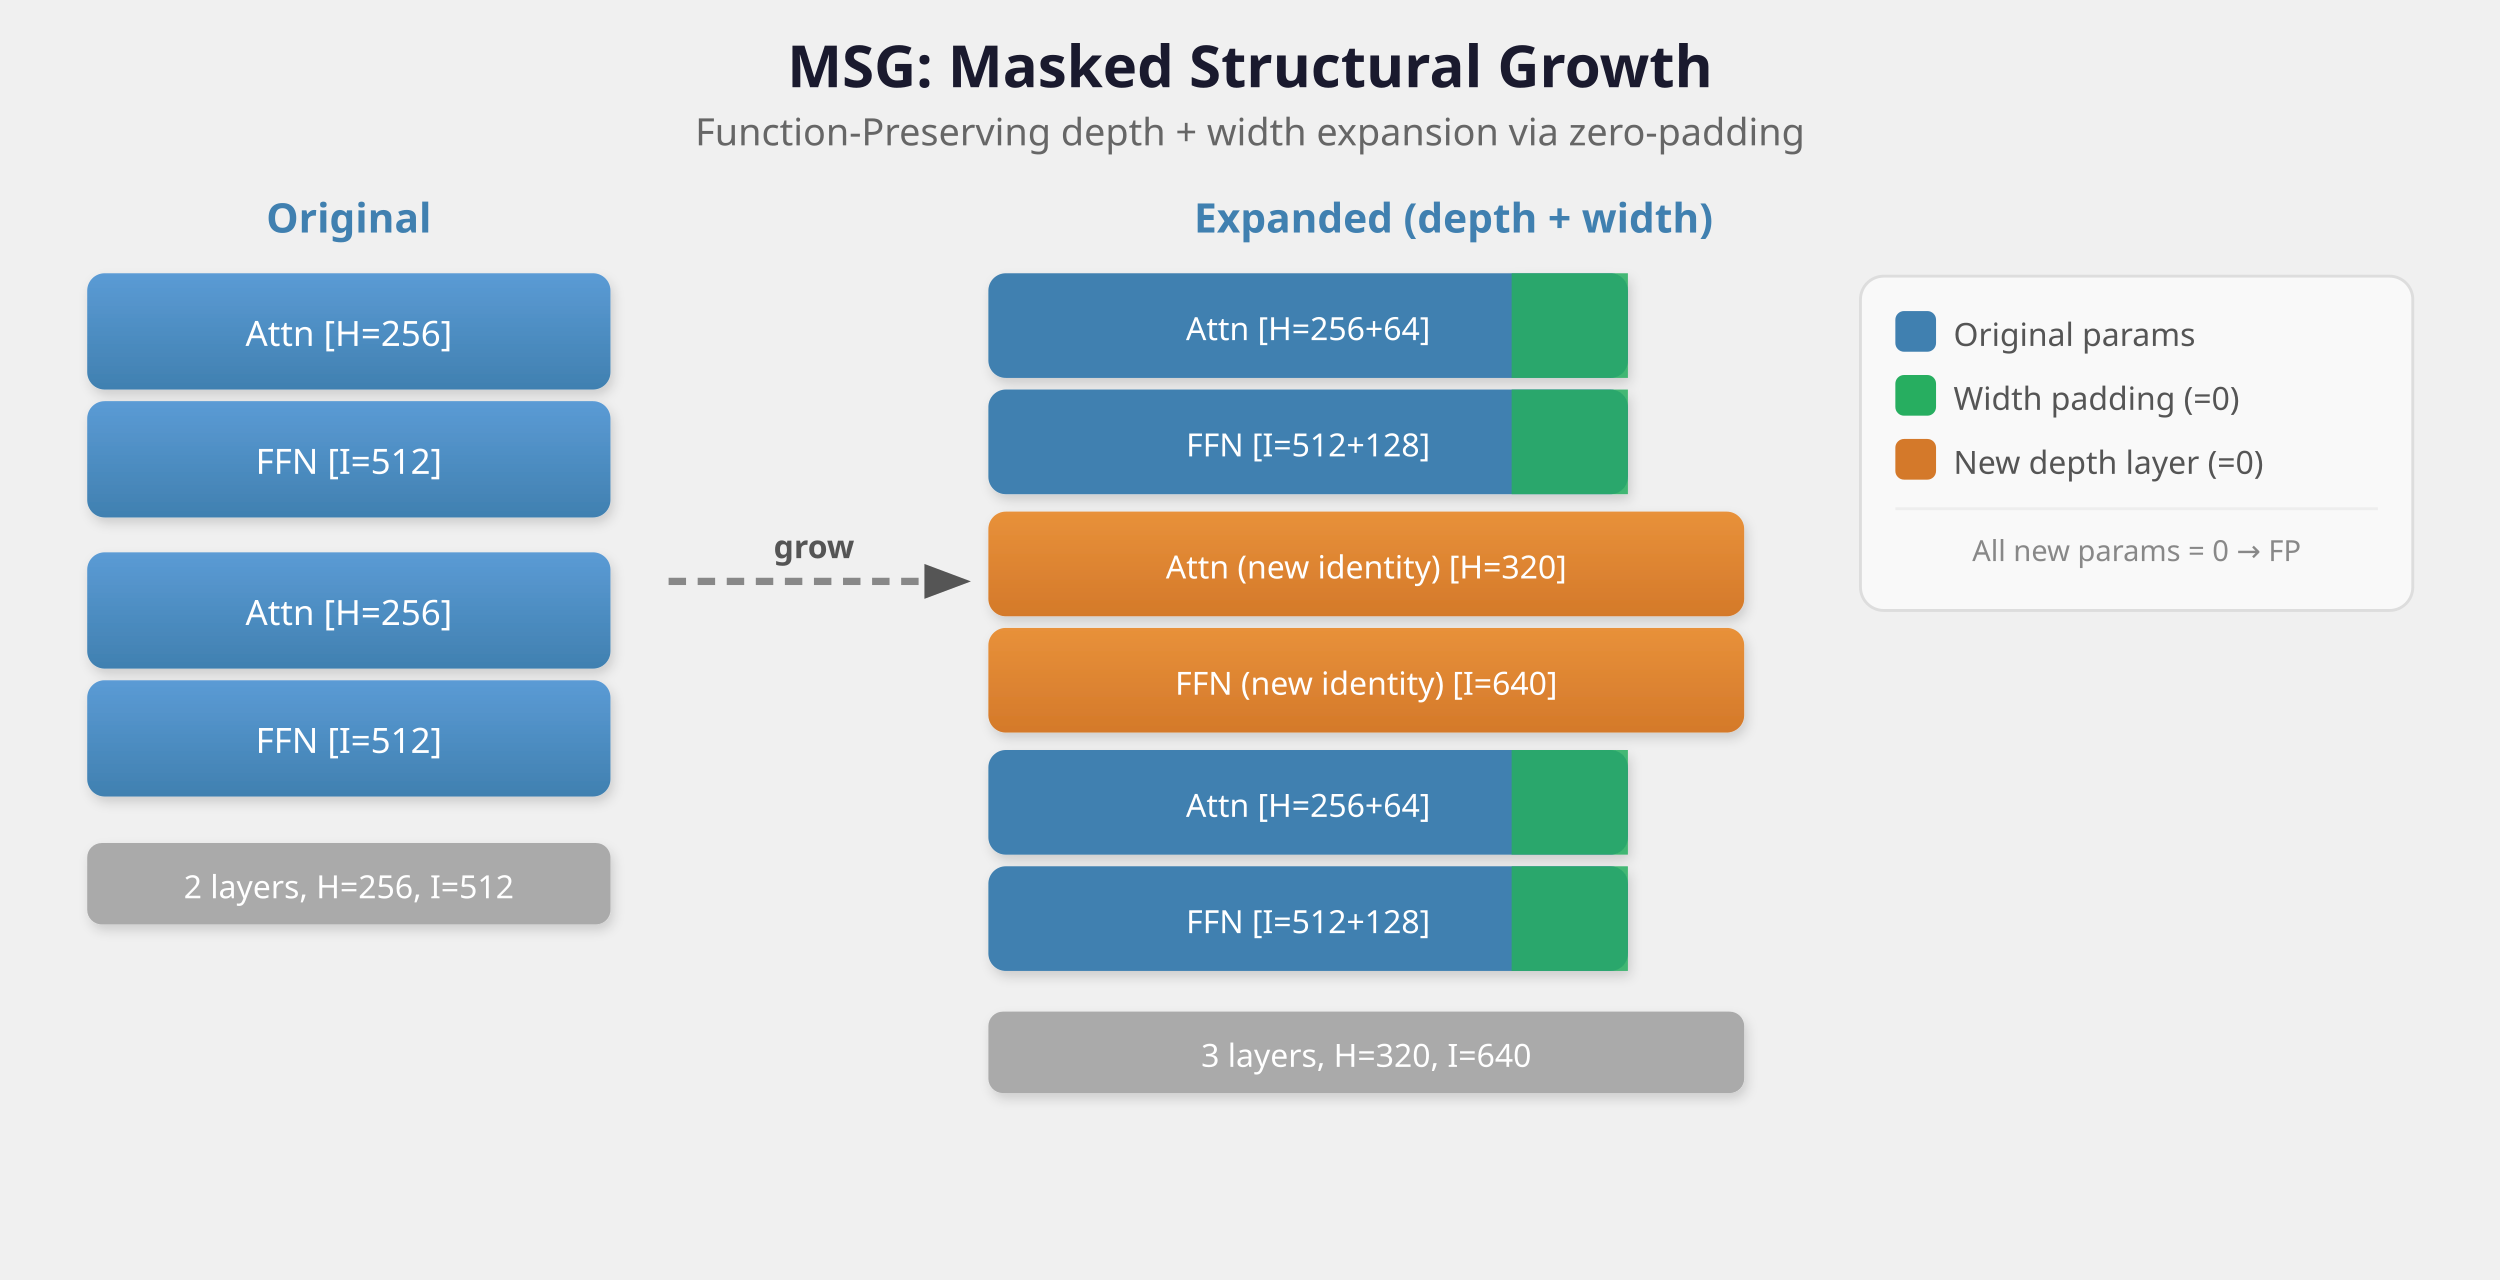
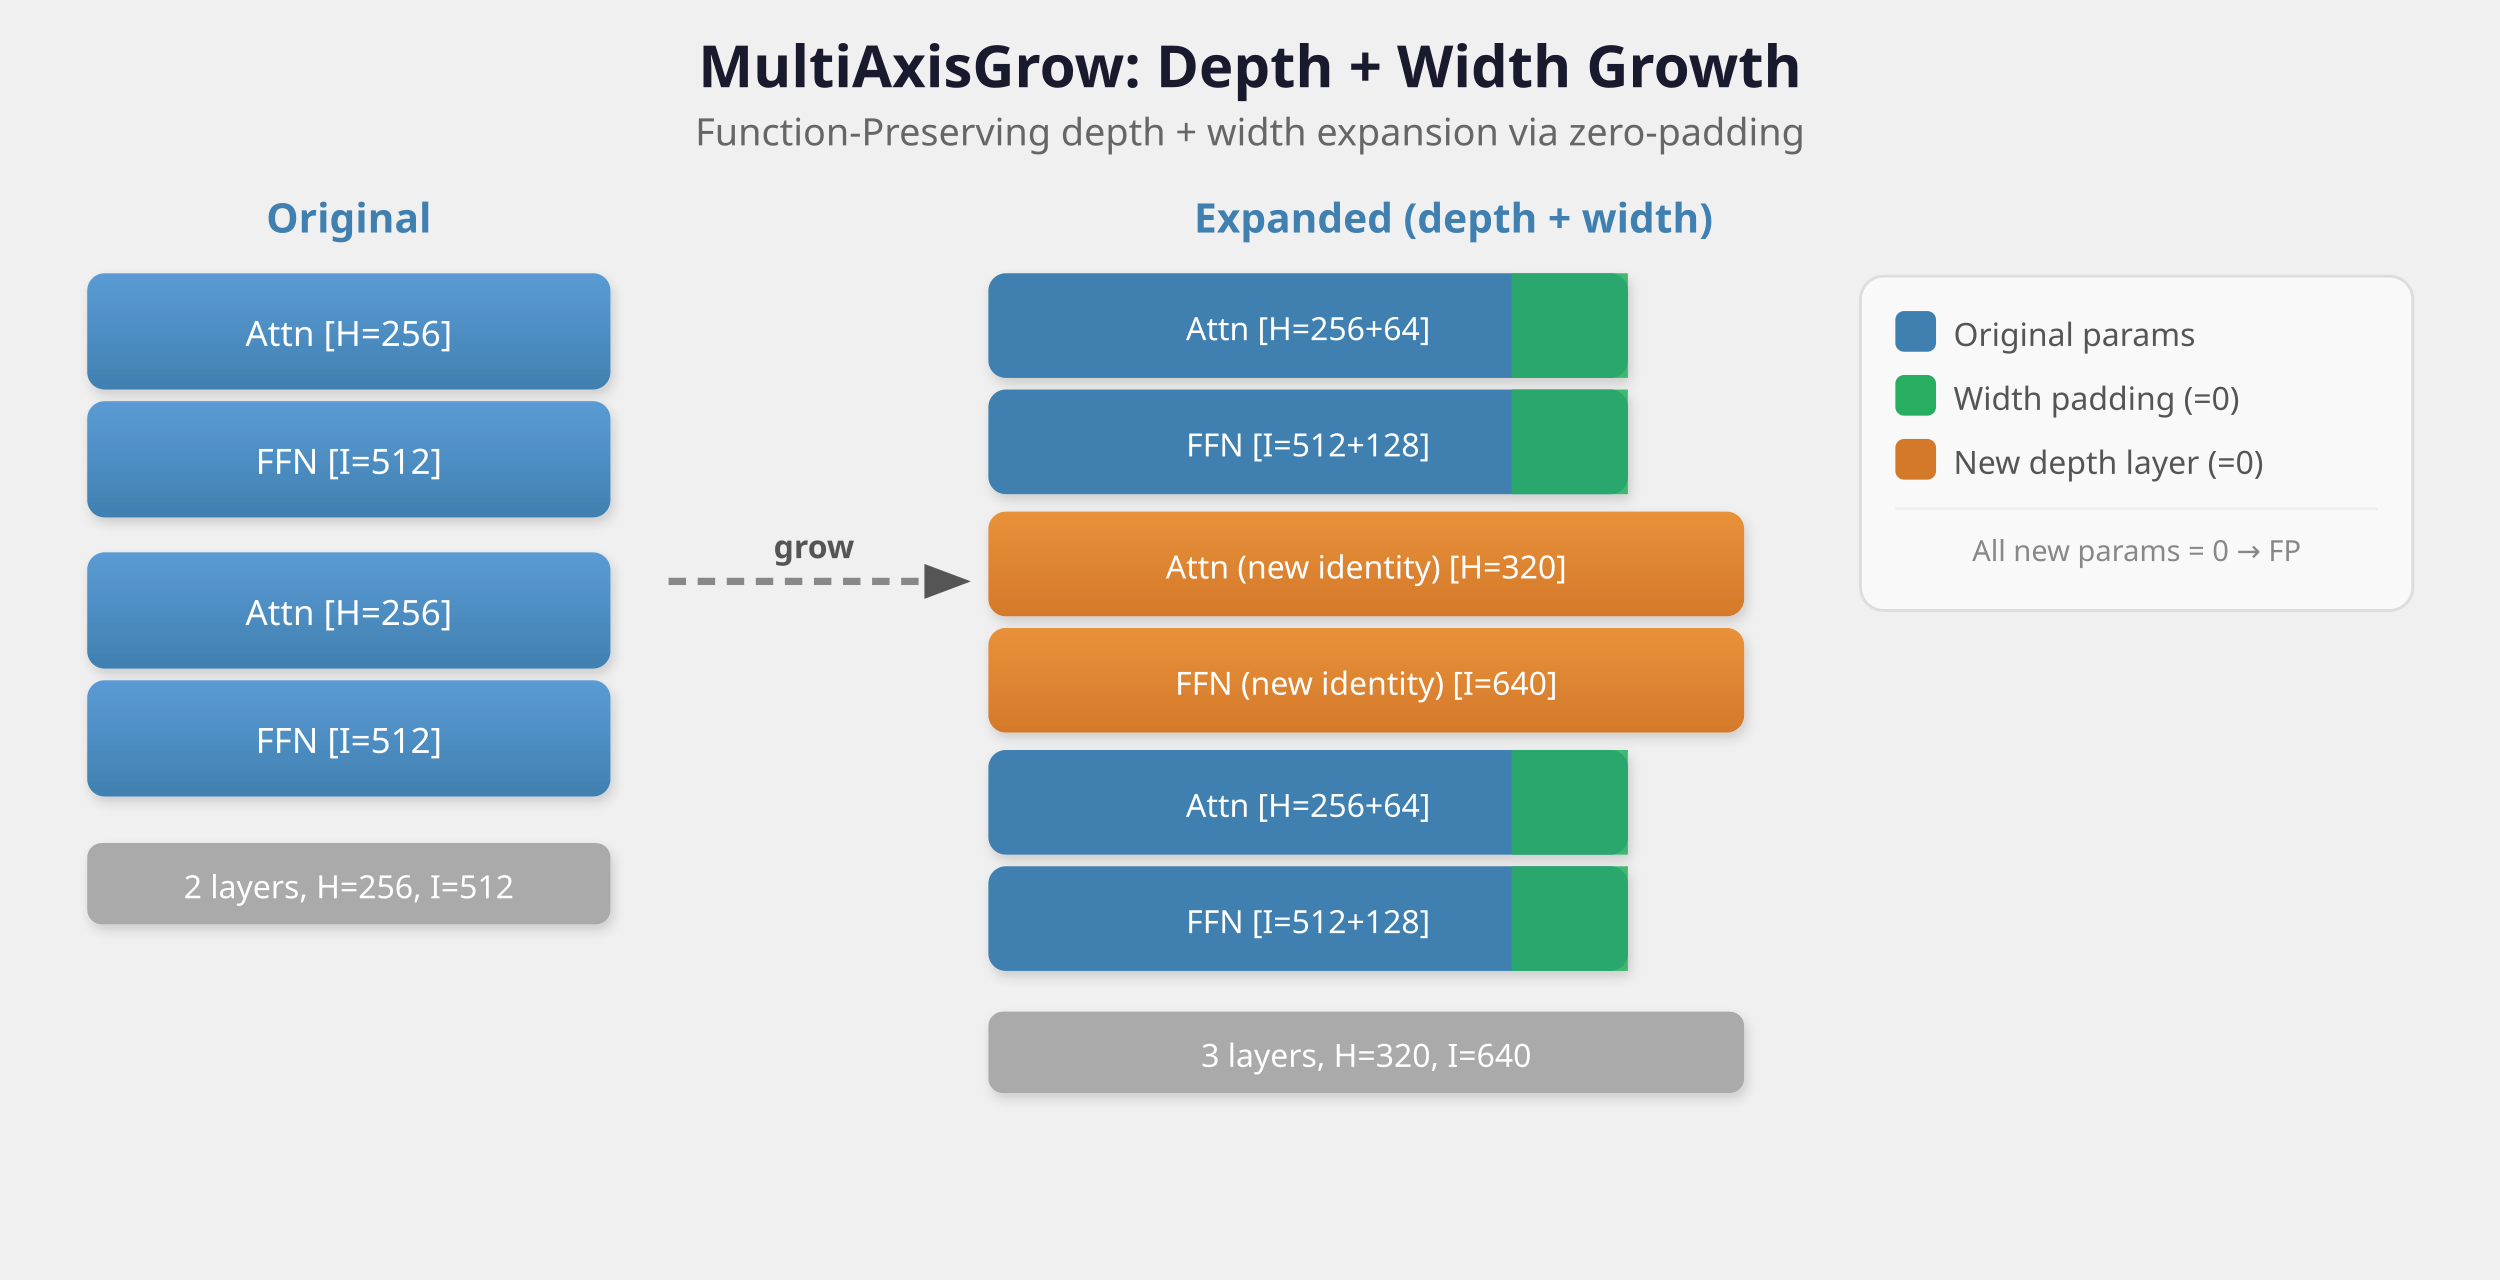
<svg xmlns="http://www.w3.org/2000/svg" viewBox="0 0 860 440" font-family="'Segoe UI',system-ui,sans-serif">
  <defs>
    <linearGradient id="oG2" x1="0" y1="0" x2="0" y2="1">
      <stop offset="0%" stop-color="#5B9BD5" />
      <stop offset="100%" stop-color="#4080B0" />
    </linearGradient>
    <linearGradient id="nG2" x1="0" y1="0" x2="0" y2="1">
      <stop offset="0%" stop-color="#E8913A" />
      <stop offset="100%" stop-color="#D4792A" />
    </linearGradient>
    <linearGradient id="wG" x1="0" y1="0" x2="1" y2="0">
      <stop offset="0%" stop-color="#5B9BD5" />
      <stop offset="70%" stop-color="#5B9BD5" />
      <stop offset="70%" stop-color="#27AE60" />
      <stop offset="100%" stop-color="#27AE60" />
    </linearGradient>
    <filter id="s2">
      <feDropShadow dx="1" dy="2" stdDeviation="2" flood-opacity="0.15" />
    </filter>
  </defs>
-   <text x="430" y="30" text-anchor="middle" font-size="20" font-weight="700" fill="#1a1a2e">MSG: Masked Structural Growth</text>
+   <text x="430" y="30" text-anchor="middle" font-size="20" font-weight="700" fill="#1a1a2e">MultiAxisGrow: Depth + Width Growth</text>
  <text x="430" y="50" text-anchor="middle" font-size="13" fill="#666">Function-Preserving depth + width expansion via zero-padding</text>
  <text x="120" y="80" text-anchor="middle" font-size="14" font-weight="600" fill="#4080B0">Original</text>
  <g filter="url(#s2)">
    <rect x="30" y="94" width="180" height="40" rx="6" fill="url(#oG2)" />
    <text x="120" y="119" text-anchor="middle" font-size="12" fill="#fff">Attn  [H=256]</text>
    <rect x="30" y="138" width="180" height="40" rx="6" fill="url(#oG2)" />
    <text x="120" y="163" text-anchor="middle" font-size="12" fill="#fff">FFN   [I=512]</text>
    <rect x="30" y="190" width="180" height="40" rx="6" fill="url(#oG2)" />
    <text x="120" y="215" text-anchor="middle" font-size="12" fill="#fff">Attn  [H=256]</text>
    <rect x="30" y="234" width="180" height="40" rx="6" fill="url(#oG2)" />
    <text x="120" y="259" text-anchor="middle" font-size="12" fill="#fff">FFN   [I=512]</text>
    <rect x="30" y="290" width="180" height="28" rx="5" fill="#aaa" />
    <text x="120" y="309" text-anchor="middle" font-size="11" fill="#fff">2 layers, H=256, I=512</text>
  </g>
  <line x1="230" y1="200" x2="320" y2="200" stroke="#888" stroke-width="2.5" stroke-dasharray="6,4" />
  <polygon points="318,194 334,200 318,206" fill="#555" />
  <text x="280" y="192" text-anchor="middle" font-size="11" fill="#555" font-weight="600">grow</text>
  <text x="500" y="80" text-anchor="middle" font-size="14" font-weight="600" fill="#4080B0">Expanded (depth + width)</text>
  <g filter="url(#s2)">
    <rect x="340" y="94" width="220" height="36" rx="6" fill="#4080B0" />
    <rect x="520" y="94" width="40" height="36" rx="0 6 6 0" fill="#27AE60" opacity="0.85" />
    <text x="450" y="117" text-anchor="middle" font-size="11" fill="#fff">Attn [H=256+64]</text>
    <rect x="340" y="134" width="220" height="36" rx="6" fill="#4080B0" />
    <rect x="520" y="134" width="40" height="36" rx="0 6 6 0" fill="#27AE60" opacity="0.85" />
    <text x="450" y="157" text-anchor="middle" font-size="11" fill="#fff">FFN  [I=512+128]</text>
    <rect x="340" y="176" width="260" height="36" rx="6" fill="url(#nG2)" />
    <text x="470" y="199" text-anchor="middle" font-size="11" fill="#fff">Attn (new identity) [H=320]</text>
    <rect x="340" y="216" width="260" height="36" rx="6" fill="url(#nG2)" />
    <text x="470" y="239" text-anchor="middle" font-size="11" fill="#fff">FFN  (new identity) [I=640]</text>
    <rect x="340" y="258" width="220" height="36" rx="6" fill="#4080B0" />
    <rect x="520" y="258" width="40" height="36" rx="0 6 6 0" fill="#27AE60" opacity="0.85" />
    <text x="450" y="281" text-anchor="middle" font-size="11" fill="#fff">Attn [H=256+64]</text>
    <rect x="340" y="298" width="220" height="36" rx="6" fill="#4080B0" />
    <rect x="520" y="298" width="40" height="36" rx="0 6 6 0" fill="#27AE60" opacity="0.85" />
    <text x="450" y="321" text-anchor="middle" font-size="11" fill="#fff">FFN  [I=512+128]</text>
    <rect x="340" y="348" width="260" height="28" rx="5" fill="#aaa" />
    <text x="470" y="367" text-anchor="middle" font-size="11" fill="#fff">3 layers, H=320, I=640</text>
  </g>
  <g transform="translate(640, 95)">
    <rect width="190" height="115" rx="8" fill="#F9F9F9" stroke="#ddd" stroke-width="1" />
    <rect x="12" y="12" width="14" height="14" rx="3" fill="#4080B0" />
    <text x="32" y="24" font-size="11" fill="#555">Original params</text>
    <rect x="12" y="34" width="14" height="14" rx="3" fill="#27AE60" />
    <text x="32" y="46" font-size="11" fill="#555">Width padding (=0)</text>
    <rect x="12" y="56" width="14" height="14" rx="3" fill="#D4792A" />
    <text x="32" y="68" font-size="11" fill="#555">New depth layer (=0)</text>
    <line x1="12" y1="80" x2="178" y2="80" stroke="#eee" />
    <text x="95" y="98" text-anchor="middle" font-size="10" fill="#888">All new params = 0 → FP</text>
  </g>
</svg>
